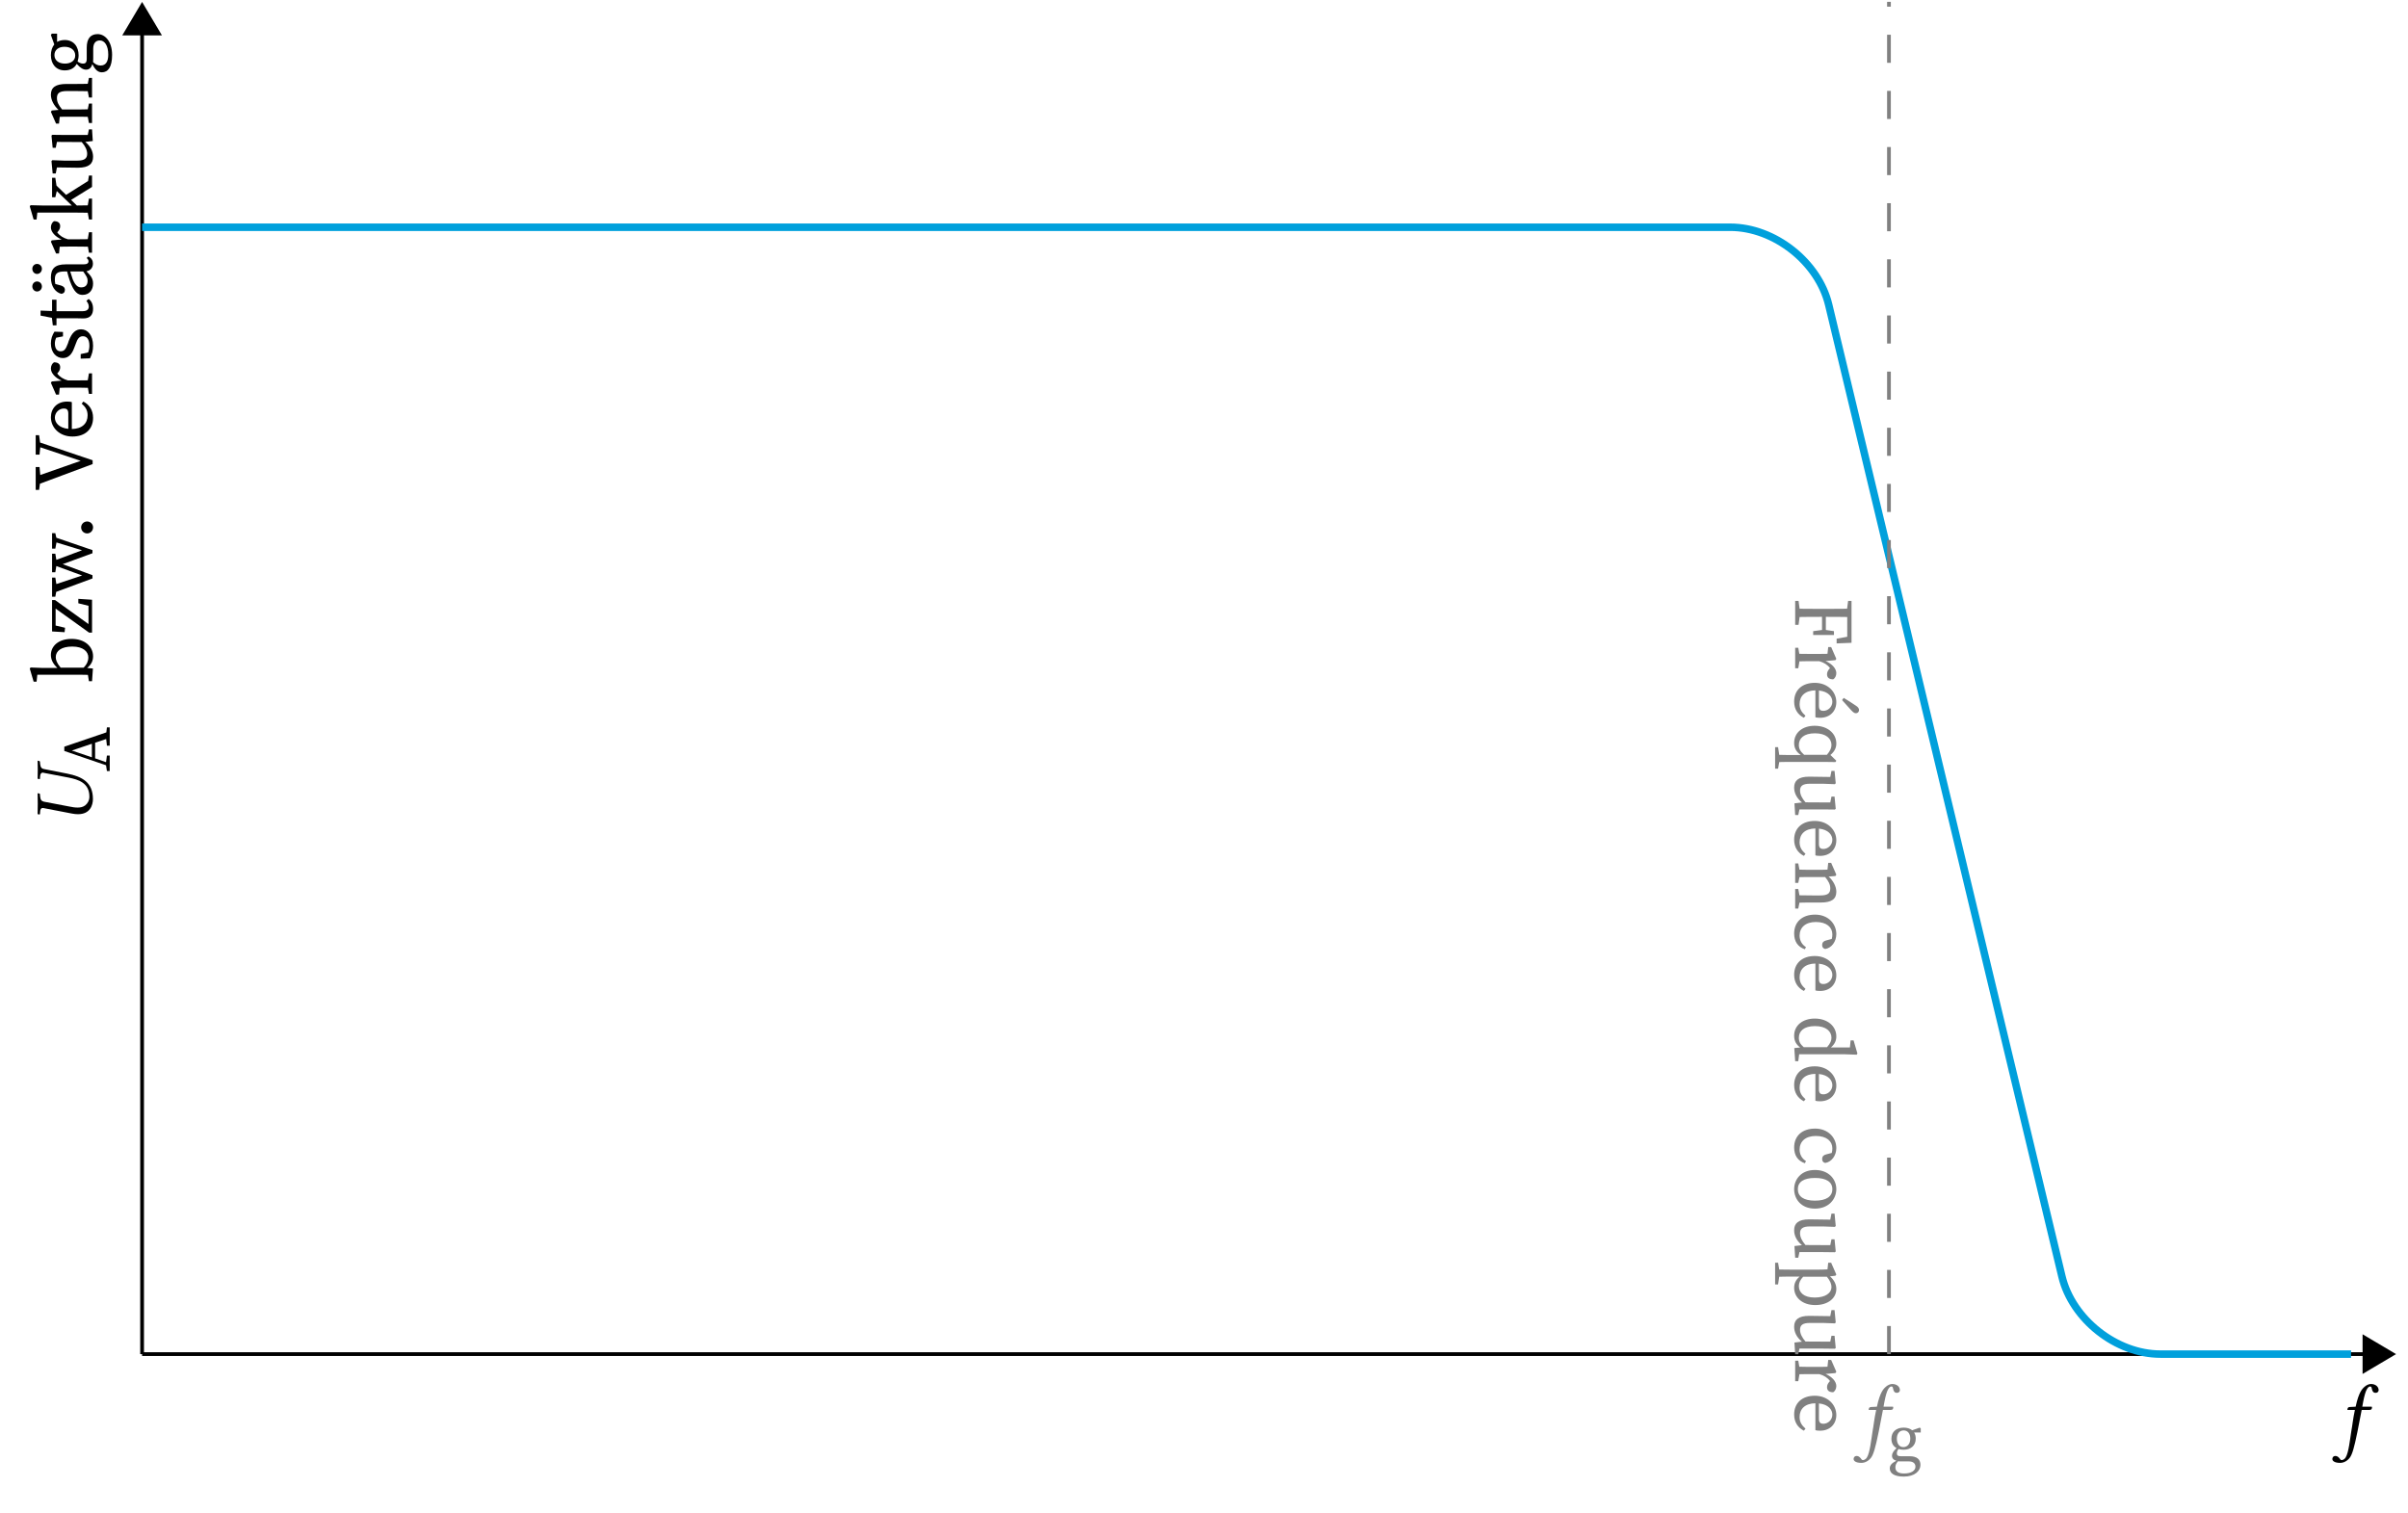
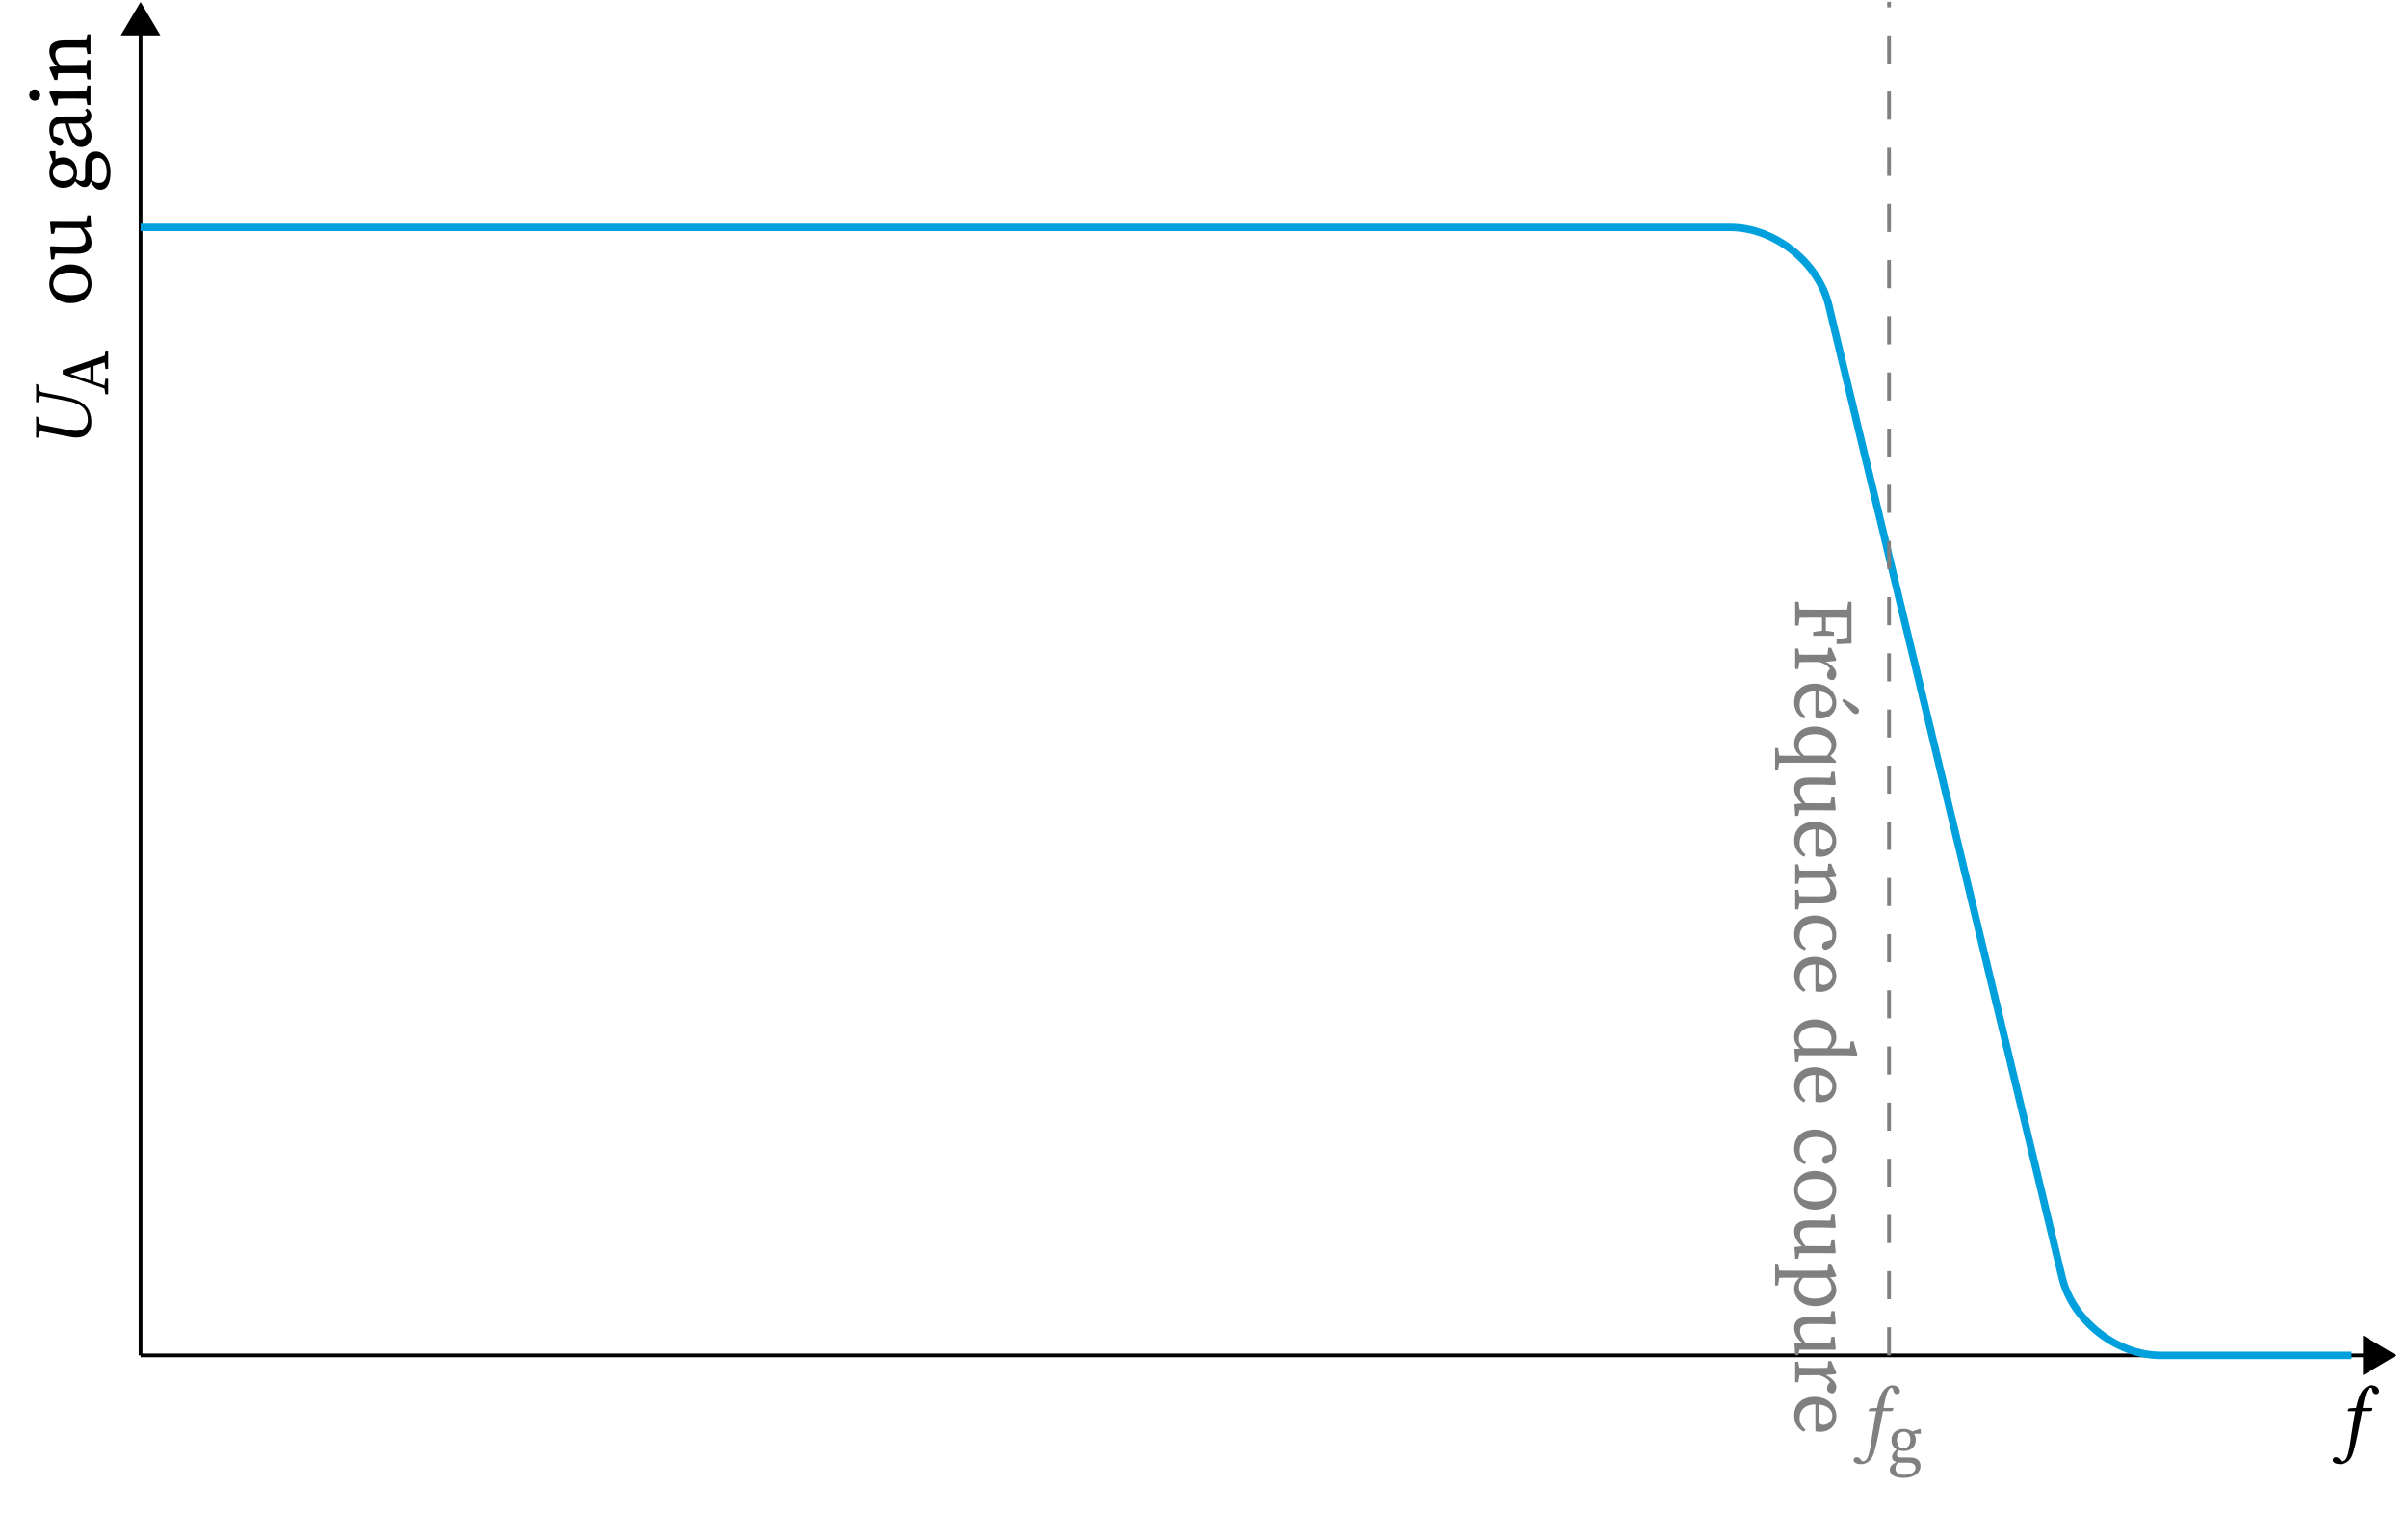
- <svg xmlns="http://www.w3.org/2000/svg" xmlns:xlink="http://www.w3.org/1999/xlink" width="255.118" height="160.215" viewBox="0 0 255.118 160.215">
+ <svg xmlns="http://www.w3.org/2000/svg" xmlns:xlink="http://www.w3.org/1999/xlink" width="255.118" height="160.285" viewBox="0 0 255.118 160.285">
  <defs>
    <g>
      <g id="glyph-0-0">
        <path d="M 1.578 1.562 C 1.484 1.719 1.297 1.828 1.172 1.828 C 1.047 1.828 1.016 1.766 0.953 1.672 C 0.875 1.562 0.703 1.391 0.516 1.391 C 0.266 1.391 0.172 1.562 0.172 1.719 C 0.172 1.906 0.391 2.125 1 2.125 C 1.359 2.125 1.75 1.938 2.031 1.562 C 2.281 1.219 2.484 0.531 2.828 -1.156 C 2.969 -1.859 3.109 -2.578 3.25 -3.328 L 3.281 -3.484 L 4.109 -3.484 C 4.188 -3.484 4.312 -3.516 4.344 -3.594 C 4.344 -3.594 4.375 -3.781 4.375 -3.781 C 4.375 -3.812 4.359 -3.828 4.312 -3.828 L 3.344 -3.828 L 3.438 -4.344 C 3.562 -5 3.688 -5.406 3.812 -5.641 C 3.953 -5.891 4.062 -5.969 4.172 -5.969 C 4.312 -5.969 4.328 -5.891 4.359 -5.719 C 4.406 -5.531 4.469 -5.297 4.75 -5.297 C 5.016 -5.297 5.078 -5.5 5.078 -5.578 C 5.078 -5.922 4.781 -6.234 4.25 -6.234 C 4.062 -6.234 3.812 -6.125 3.641 -5.984 C 3.359 -5.75 2.984 -5.422 2.641 -3.828 L 2.047 -3.797 C 1.891 -3.797 1.812 -3.719 1.797 -3.656 C 1.797 -3.625 1.766 -3.516 1.766 -3.5 C 1.766 -3.484 1.781 -3.484 1.812 -3.484 L 2.562 -3.484 C 2.344 -2.469 2.312 -1.922 2.188 -1.266 C 2.047 -0.406 1.906 1.047 1.578 1.562 Z M 1.578 1.562 " />
      </g>
      <g id="glyph-1-0">
        <path d="M 0.094 -1.812 C 0.094 -3.578 -1.047 -4.188 -2.625 -4.5 L -5.078 -4.984 C -5.328 -5.016 -5.469 -5.172 -5.5 -5.531 L -5.516 -5.75 C -5.516 -5.797 -5.547 -5.828 -5.578 -5.828 L -5.75 -5.875 L -5.766 -5.859 C -5.766 -5.453 -5.75 -5.109 -5.75 -4.906 C -5.75 -4.703 -5.766 -4.375 -5.766 -3.969 L -5.75 -3.953 L -5.578 -3.922 C -5.547 -3.906 -5.516 -3.938 -5.516 -3.969 L -5.5 -4.203 C -5.484 -4.484 -5.391 -4.609 -5.203 -4.609 C -5.172 -4.609 -5.125 -4.594 -5.078 -4.578 L -2.469 -4.078 C -1.469 -3.875 -0.281 -3.531 -0.281 -2.062 C -0.281 -1.656 -0.469 -1.344 -0.719 -1.141 C -0.969 -0.953 -1.234 -0.906 -1.531 -0.906 C -1.812 -0.906 -2.109 -0.953 -2.406 -1.016 L -5.109 -1.531 C -5.359 -1.594 -5.469 -1.734 -5.5 -2.094 L -5.516 -2.312 C -5.516 -2.359 -5.547 -2.375 -5.578 -2.391 L -5.75 -2.422 L -5.766 -2.406 C -5.766 -2 -5.75 -1.656 -5.75 -1.312 C -5.75 -0.969 -5.766 -0.641 -5.766 -0.234 L -5.75 -0.203 L -5.578 -0.172 C -5.547 -0.172 -5.516 -0.203 -5.516 -0.234 L -5.5 -0.453 C -5.484 -0.734 -5.406 -0.859 -5.219 -0.859 C -5.188 -0.859 -5.141 -0.859 -5.109 -0.844 L -2.109 -0.266 C -1.875 -0.219 -1.672 -0.203 -1.484 -0.203 C -0.203 -0.203 0.094 -1.156 0.094 -1.812 Z M 0.094 -1.812 " />
      </g>
      <g id="glyph-2-0">
        <path d="M -4.016 -2.203 L -1.891 -2.922 L -1.891 -1.484 Z M 0 -0.031 L 0 -1.672 L -0.297 -1.672 L -0.391 -0.969 L -1.547 -1.375 L -1.547 -3.031 L -0.375 -3.422 L -0.297 -2.719 L 0 -2.719 L 0 -4.656 L -0.297 -4.656 L -0.359 -4.125 L -4.812 -2.609 L -4.812 -2.156 L -0.391 -0.641 L -0.297 -0.031 Z M 0 -0.031 " />
      </g>
      <g id="glyph-3-0">
-         <path d="M -0.391 -2.766 C -0.391 -2.438 -0.531 -2.062 -0.891 -1.703 L -3.328 -1.703 C -3.734 -2.188 -3.844 -2.531 -3.844 -2.812 C -3.844 -3.484 -3.234 -3.938 -2.094 -3.938 C -0.938 -3.938 -0.391 -3.406 -0.391 -2.766 Z M 0 -0.266 L 0.094 -1.609 L -0.516 -1.672 C -0.031 -2.062 0.109 -2.484 0.109 -2.906 C 0.109 -3.953 -0.781 -4.75 -2.156 -4.75 C -3.547 -4.75 -4.359 -4 -4.359 -3.047 C -4.359 -2.562 -4.141 -2.109 -3.672 -1.672 L -5.25 -1.672 L -6.516 -1.719 L -6.594 -1.594 L -6.188 -0.219 L -5.875 -0.219 L -5.797 -0.953 L -1.875 -0.953 C -1.469 -0.953 -0.891 -0.953 -0.438 -0.938 L -0.328 -0.266 Z M 0 -0.266 " />
+         <path d="M 0.109 -2.438 C 0.109 -3.484 -0.625 -4.5 -2.094 -4.5 C -3.578 -4.5 -4.359 -3.469 -4.359 -2.438 C -4.359 -1.406 -3.578 -0.406 -2.094 -0.406 C -0.625 -0.406 0.109 -1.406 0.109 -2.438 Z M -0.281 -2.438 C -0.281 -1.672 -0.906 -1.25 -2.094 -1.25 C -3.297 -1.25 -3.938 -1.672 -3.938 -2.438 C -3.938 -3.219 -3.297 -3.656 -2.094 -3.656 C -0.906 -3.656 -0.281 -3.219 -0.281 -2.438 Z M -0.281 -2.438 " />
      </g>
      <g id="glyph-3-1">
-         <path d="M -4.234 -0.391 L -2.906 -0.312 L -2.859 -0.781 L -3.859 -1.016 L -3.859 -2.812 L -0.312 -0.266 L 0 -0.266 L 0 -3.75 L -1.453 -3.844 L -1.453 -3.375 L -0.375 -3.109 L -0.375 -1.172 L -3.922 -3.719 L -4.234 -3.719 Z M -4.234 -0.391 " />
+         <path d="M 0 -4.891 L -0.328 -4.891 L -0.453 -4.297 L -2.953 -4.297 L -4.203 -4.312 L -4.297 -4.234 L -4.172 -2.938 L -3.844 -2.938 L -3.719 -3.562 L -1.094 -3.547 C -0.719 -3.125 -0.516 -2.703 -0.516 -2.297 C -0.516 -1.812 -0.797 -1.578 -1.562 -1.578 L -2.953 -1.578 L -4.203 -1.625 L -4.297 -1.531 L -4.172 -0.219 L -3.844 -0.219 L -3.719 -0.859 L -1.484 -0.828 C -0.312 -0.828 0.109 -1.266 0.109 -1.984 C 0.109 -2.531 -0.141 -3.094 -0.719 -3.562 L 0.078 -3.656 Z M 0 -4.891 " />
      </g>
      <g id="glyph-3-2">
-         <path d="M -3.891 -5.094 L -3.766 -5.75 L -1.062 -4.922 L -3.781 -3.906 L -3.891 -4.562 L -4.234 -4.562 L -4.234 -2.594 L -3.891 -2.594 L -3.781 -3.25 L -1.047 -2.25 L -3.781 -1.344 L -3.891 -2.031 L -4.234 -2.031 L -4.234 0 L -3.891 0 L -3.797 -0.516 L 0.047 -1.938 L 0.047 -2.281 L -3.109 -3.453 L 0.047 -4.609 L 0.047 -4.938 L -3.781 -6.25 L -3.891 -6.734 L -4.234 -6.734 L -4.234 -5.094 Z M -3.891 -5.094 " />
+         <path d="M -3.984 -2.156 C -3.984 -2.703 -3.547 -3.031 -2.922 -3.031 C -2.25 -3.031 -1.781 -2.688 -1.781 -2.109 C -1.781 -1.562 -2.234 -1.25 -2.875 -1.25 C -3.531 -1.25 -3.984 -1.594 -3.984 -2.156 Z M -2.891 -0.531 C -2.281 -0.531 -1.859 -0.781 -1.625 -1.219 C -1.219 -0.766 -0.922 -0.609 -0.641 -0.609 C -0.297 -0.609 -0.078 -0.797 0.031 -1.203 C 0.359 -0.531 0.672 -0.328 1.047 -0.328 C 1.688 -0.328 2.125 -0.875 2.125 -2.172 C 2.125 -3.625 1.359 -4.375 0.594 -4.375 C -0.141 -4.375 -0.562 -3.922 -0.562 -2.938 L -0.562 -1.766 C -0.562 -1.344 -0.719 -1.25 -0.953 -1.25 C -1.156 -1.25 -1.328 -1.328 -1.531 -1.469 C -1.469 -1.672 -1.422 -1.891 -1.422 -2.125 C -1.422 -3.062 -1.953 -3.75 -2.891 -3.75 C -3.219 -3.75 -3.484 -3.672 -3.703 -3.547 L -3.703 -4.422 L -4.266 -4.422 L -4.359 -4.281 L -4 -3.281 C -4.234 -2.984 -4.359 -2.594 -4.359 -2.141 C -4.359 -1.219 -3.828 -0.531 -2.891 -0.531 Z M 1.719 -2.203 C 1.719 -1.5 1.484 -1.047 0.906 -1.047 C 0.609 -1.047 0.375 -1.156 0.109 -1.406 C 0.109 -1.516 0.125 -1.641 0.125 -1.766 L 0.125 -2.812 C 0.125 -3.453 0.422 -3.703 0.828 -3.703 C 1.328 -3.703 1.719 -3.172 1.719 -2.203 Z M 1.719 -2.203 " />
      </g>
      <g id="glyph-3-3">
-         <path d="M 0.109 -1.344 C 0.109 -1.688 -0.172 -1.969 -0.516 -1.969 C -0.875 -1.969 -1.156 -1.688 -1.156 -1.344 C -1.156 -0.984 -0.875 -0.703 -0.516 -0.703 C -0.172 -0.703 0.109 -0.984 0.109 -1.344 Z M 0.109 -1.344 " />
+         <path d="M 0.094 -3.719 C 0.094 -4.031 -0.031 -4.281 -0.375 -4.484 L -0.578 -4.312 C -0.453 -4.219 -0.375 -4.109 -0.375 -3.969 C -0.375 -3.766 -0.516 -3.641 -0.906 -3.641 L -2.797 -3.641 C -3.922 -3.641 -4.359 -3.188 -4.359 -2.25 C -4.359 -1.344 -3.922 -0.688 -3.25 -0.516 C -3.016 -0.547 -2.875 -0.688 -2.875 -0.938 C -2.875 -1.172 -3.031 -1.328 -3.312 -1.406 L -3.891 -1.562 C -3.938 -1.75 -3.938 -1.922 -3.938 -2.047 C -3.938 -2.641 -3.734 -2.891 -2.859 -2.891 L -2.641 -2.891 C -2.562 -2.531 -2.438 -2.156 -2.344 -1.875 C -1.906 -0.672 -1.5 -0.406 -1 -0.406 C -0.266 -0.406 0.109 -0.953 0.109 -1.594 C 0.109 -2.125 -0.109 -2.422 -0.594 -2.906 C -0.172 -2.984 0.094 -3.281 0.094 -3.719 Z M -1.141 -1.203 C -1.406 -1.203 -1.734 -1.297 -2.047 -2.062 C -2.109 -2.25 -2.219 -2.578 -2.312 -2.891 L -0.938 -2.891 C -0.578 -2.375 -0.469 -2.219 -0.469 -1.906 C -0.469 -1.5 -0.656 -1.203 -1.141 -1.203 Z M -1.141 -1.203 " />
      </g>
      <g id="glyph-3-4">
-         <path d="M 0.062 -2.875 L 0.062 -3.281 L -5.5 -5.156 L -5.609 -5.938 L -5.969 -5.938 L -5.969 -3.875 L -5.562 -3.875 L -5.484 -4.656 L -1.203 -3.219 L -5.484 -1.719 L -5.562 -2.562 L -5.969 -2.562 L -5.969 -0.141 L -5.609 -0.141 L -5.516 -0.797 Z M 0.062 -2.875 " />
+         <path d="M -5.328 -1.359 C -5.328 -1.688 -5.578 -1.969 -5.906 -1.969 C -6.25 -1.969 -6.484 -1.688 -6.484 -1.359 C -6.484 -1.031 -6.25 -0.766 -5.906 -0.766 C -5.578 -0.766 -5.328 -1.031 -5.328 -1.359 Z M -0.328 -2.375 L -0.453 -1.75 C -0.891 -1.75 -1.484 -1.734 -1.875 -1.734 L -3.047 -1.734 L -4.266 -1.766 L -4.359 -1.625 L -3.812 -0.266 L -3.5 -0.266 L -3.422 -0.969 C -3.062 -0.984 -2.781 -1 -2.297 -1 L -1.875 -1 C -1.484 -1 -0.891 -0.984 -0.453 -0.984 L -0.328 -0.312 L 0 -0.312 L 0 -2.375 Z M -0.328 -2.375 " />
      </g>
      <g id="glyph-3-5">
-         <path d="M -3.938 -2.406 C -3.938 -2.953 -3.484 -3.375 -2.984 -3.375 C -2.719 -3.375 -2.516 -3.281 -2.516 -2.844 L -2.516 -1.219 C -3.547 -1.328 -3.938 -1.906 -3.938 -2.406 Z M -4.359 -2.453 C -4.359 -1.344 -3.438 -0.406 -2.078 -0.406 C -0.719 -0.406 0.109 -1.188 0.109 -2.391 C 0.109 -3.203 -0.281 -3.781 -0.922 -4.109 L -1.094 -3.891 C -0.719 -3.562 -0.469 -3.219 -0.469 -2.656 C -0.469 -1.797 -1.047 -1.219 -2.141 -1.203 L -2.141 -4.047 C -2.25 -4.094 -2.438 -4.109 -2.641 -4.109 C -3.719 -4.109 -4.359 -3.375 -4.359 -2.453 Z M -4.359 -2.453 " />
-       </g>
-       <g id="glyph-3-6">
-         <path d="M 0 -0.375 L 0 -2.547 L -0.328 -2.547 L -0.453 -1.812 C -0.906 -1.797 -1.484 -1.797 -1.875 -1.797 L -2.547 -1.797 C -3.047 -1.938 -3.422 -2.172 -3.688 -2.531 L -3.594 -2.641 C -3.453 -2.812 -3.375 -2.984 -3.375 -3.188 C -3.375 -3.547 -3.609 -3.719 -4.031 -3.719 C -4.219 -3.609 -4.359 -3.344 -4.359 -3.062 C -4.359 -2.594 -3.922 -2.078 -3.219 -1.781 L -4.266 -1.688 L -4.359 -1.547 L -3.812 -0.297 L -3.5 -0.297 L -3.422 -1.016 C -3.062 -1.031 -2.797 -1.031 -2.297 -1.031 L -1.875 -1.031 C -1.469 -1.031 -0.891 -1.031 -0.438 -1.016 L -0.328 -0.375 Z M 0 -0.375 " />
-       </g>
-       <g id="glyph-3-7">
-         <path d="M 0.109 -1.781 C 0.109 -2.938 -0.484 -3.531 -1.156 -3.531 C -1.719 -3.531 -2.141 -3.188 -2.469 -2.297 L -2.562 -2.016 C -2.797 -1.406 -2.938 -1.203 -3.344 -1.203 C -3.703 -1.203 -3.938 -1.484 -3.938 -2.031 C -3.938 -2.234 -3.891 -2.438 -3.797 -2.641 L -3.078 -2.781 L -3.078 -3.25 L -3.984 -3.281 C -4.219 -2.906 -4.359 -2.516 -4.359 -2.031 C -4.359 -1.031 -3.75 -0.484 -3.094 -0.484 C -2.484 -0.484 -2.125 -0.906 -1.891 -1.562 L -1.734 -1.969 C -1.547 -2.531 -1.344 -2.797 -0.969 -2.797 C -0.562 -2.797 -0.281 -2.484 -0.281 -1.797 C -0.281 -1.531 -0.328 -1.297 -0.422 -1.078 L -1.203 -0.906 L -1.203 -0.422 L -0.219 -0.453 C 0 -0.891 0.109 -1.281 0.109 -1.781 Z M 0.109 -1.781 " />
-       </g>
-       <g id="glyph-3-8">
-         <path d="M -1 -1.578 L -3.766 -1.578 L -3.766 -2.797 L -4.234 -2.797 L -4.234 -1.594 L -5.453 -1.641 L -5.453 -1.109 L -4.25 -0.875 L -4.156 -0.078 L -3.766 -0.078 L -3.766 -0.828 L -1.656 -0.828 C -1.312 -0.828 -1.125 -0.812 -0.906 -0.812 C -0.203 -0.812 0.109 -1.203 0.109 -1.828 C 0.109 -2.281 -0.047 -2.656 -0.359 -2.875 L -0.594 -2.672 C -0.422 -2.438 -0.344 -2.266 -0.344 -2.062 C -0.344 -1.766 -0.547 -1.578 -1 -1.578 Z M -1 -1.578 " />
-       </g>
-       <g id="glyph-3-9">
-         <path d="M 0.094 -3.719 C 0.094 -4.031 -0.031 -4.281 -0.375 -4.484 L -0.578 -4.312 C -0.453 -4.219 -0.375 -4.109 -0.375 -3.969 C -0.375 -3.766 -0.516 -3.641 -0.906 -3.641 L -2.797 -3.641 C -3.922 -3.641 -4.359 -3.188 -4.359 -2.25 C -4.359 -1.344 -3.922 -0.688 -3.25 -0.516 C -3.016 -0.547 -2.875 -0.688 -2.875 -0.938 C -2.875 -1.172 -3.031 -1.328 -3.312 -1.406 L -3.891 -1.562 C -3.938 -1.75 -3.938 -1.922 -3.938 -2.047 C -3.938 -2.641 -3.734 -2.891 -2.859 -2.891 L -2.641 -2.891 C -2.562 -2.531 -2.438 -2.156 -2.344 -1.875 C -1.906 -0.672 -1.5 -0.406 -1 -0.406 C -0.266 -0.406 0.109 -0.953 0.109 -1.594 C 0.109 -2.125 -0.109 -2.422 -0.594 -2.906 C -0.172 -2.984 0.094 -3.281 0.094 -3.719 Z M -5.312 -1.297 C -5.312 -1.594 -5.531 -1.828 -5.828 -1.828 C -6.109 -1.828 -6.328 -1.594 -6.328 -1.297 C -6.328 -1.016 -6.109 -0.766 -5.828 -0.766 C -5.531 -0.766 -5.312 -1.016 -5.312 -1.297 Z M -5.312 -3.172 C -5.312 -3.453 -5.531 -3.688 -5.828 -3.688 C -6.109 -3.688 -6.328 -3.453 -6.328 -3.172 C -6.328 -2.875 -6.109 -2.625 -5.828 -2.625 C -5.531 -2.625 -5.312 -2.875 -5.312 -3.172 Z M -1.141 -1.203 C -1.406 -1.203 -1.734 -1.297 -2.047 -2.062 C -2.109 -2.25 -2.219 -2.578 -2.312 -2.891 L -0.938 -2.891 C -0.578 -2.375 -0.469 -2.219 -0.469 -1.906 C -0.469 -1.5 -0.656 -1.203 -1.141 -1.203 Z M -1.141 -1.203 " />
-       </g>
-       <g id="glyph-3-10">
-         <path d="M -6.188 -0.219 L -5.875 -0.219 L -5.797 -0.953 L -1.875 -0.953 C -1.406 -0.953 -0.922 -0.953 -0.453 -0.938 L -0.328 -0.219 L 0 -0.219 L 0 -2.438 L -0.328 -2.438 L -0.453 -1.719 C -0.828 -1.719 -1.219 -1.703 -1.609 -1.703 L -2.219 -2.297 L 0 -3.672 L 0 -4.875 L -0.328 -4.875 L -0.422 -4.297 L -2.75 -2.828 L -3.766 -3.812 L -3.891 -4.641 L -4.234 -4.641 L -4.234 -2.578 L -3.891 -2.578 L -3.734 -3.234 L -2.141 -1.703 L -5.25 -1.703 L -6.516 -1.734 L -6.594 -1.609 Z M -6.188 -0.219 " />
-       </g>
-       <g id="glyph-3-11">
-         <path d="M 0 -4.891 L -0.328 -4.891 L -0.453 -4.297 L -2.953 -4.297 L -4.203 -4.312 L -4.297 -4.234 L -4.172 -2.938 L -3.844 -2.938 L -3.719 -3.562 L -1.094 -3.547 C -0.719 -3.125 -0.516 -2.703 -0.516 -2.297 C -0.516 -1.812 -0.797 -1.578 -1.562 -1.578 L -2.953 -1.578 L -4.203 -1.625 L -4.297 -1.531 L -4.172 -0.219 L -3.844 -0.219 L -3.719 -0.859 L -1.484 -0.828 C -0.312 -0.828 0.109 -1.266 0.109 -1.984 C 0.109 -2.531 -0.141 -3.094 -0.719 -3.562 L 0.078 -3.656 Z M 0 -4.891 " />
-       </g>
-       <g id="glyph-3-12">
        <path d="M -4.359 -3.359 C -4.359 -2.797 -4.031 -2.188 -3.547 -1.75 L -4.266 -1.688 L -4.359 -1.547 L -3.812 -0.297 L -3.5 -0.297 L -3.422 -1.016 C -3.062 -1.031 -2.797 -1.031 -2.297 -1.031 L -1.875 -1.031 C -1.469 -1.031 -0.891 -1.031 -0.453 -1.016 L -0.328 -0.359 L 0 -0.359 L 0 -2.422 L -0.328 -2.422 L -0.453 -1.812 C -0.891 -1.797 -1.484 -1.797 -1.875 -1.797 L -3.172 -1.797 C -3.547 -2.25 -3.719 -2.594 -3.719 -3 C -3.719 -3.531 -3.453 -3.75 -2.625 -3.75 L -1.875 -3.75 C -1.469 -3.75 -0.891 -3.734 -0.453 -3.734 L -0.328 -3.062 L 0 -3.062 L 0 -5.141 L -0.328 -5.141 L -0.453 -4.516 C -0.891 -4.5 -1.469 -4.5 -1.875 -4.5 L -2.703 -4.5 C -3.875 -4.5 -4.359 -4.125 -4.359 -3.359 Z M -4.359 -3.359 " />
-       </g>
-       <g id="glyph-3-13">
-         <path d="M -3.984 -2.156 C -3.984 -2.703 -3.547 -3.031 -2.922 -3.031 C -2.25 -3.031 -1.781 -2.688 -1.781 -2.109 C -1.781 -1.562 -2.234 -1.25 -2.875 -1.25 C -3.531 -1.25 -3.984 -1.594 -3.984 -2.156 Z M -2.891 -0.531 C -2.281 -0.531 -1.859 -0.781 -1.625 -1.219 C -1.219 -0.766 -0.922 -0.609 -0.641 -0.609 C -0.297 -0.609 -0.078 -0.797 0.031 -1.203 C 0.359 -0.531 0.672 -0.328 1.047 -0.328 C 1.688 -0.328 2.125 -0.875 2.125 -2.172 C 2.125 -3.625 1.359 -4.375 0.594 -4.375 C -0.141 -4.375 -0.562 -3.922 -0.562 -2.938 L -0.562 -1.766 C -0.562 -1.344 -0.719 -1.25 -0.953 -1.25 C -1.156 -1.25 -1.328 -1.328 -1.531 -1.469 C -1.469 -1.672 -1.422 -1.891 -1.422 -2.125 C -1.422 -3.062 -1.953 -3.75 -2.891 -3.75 C -3.219 -3.75 -3.484 -3.672 -3.703 -3.547 L -3.703 -4.422 L -4.266 -4.422 L -4.359 -4.281 L -4 -3.281 C -4.234 -2.984 -4.359 -2.594 -4.359 -2.141 C -4.359 -1.219 -3.828 -0.531 -2.891 -0.531 Z M 1.719 -2.203 C 1.719 -1.5 1.484 -1.047 0.906 -1.047 C 0.609 -1.047 0.375 -1.156 0.109 -1.406 C 0.109 -1.516 0.125 -1.641 0.125 -1.766 L 0.125 -2.812 C 0.125 -3.453 0.422 -3.703 0.828 -3.703 C 1.328 -3.703 1.719 -3.172 1.719 -2.203 Z M 1.719 -2.203 " />
      </g>
      <g id="glyph-4-0">
        <path d="M 1.719 -3.188 C 2.156 -3.188 2.422 -2.844 2.422 -2.328 C 2.422 -1.812 2.156 -1.422 1.688 -1.422 C 1.25 -1.422 1 -1.781 1 -2.312 C 1 -2.828 1.266 -3.188 1.719 -3.188 Z M 0.422 -2.312 C 0.422 -1.828 0.625 -1.5 0.969 -1.312 C 0.609 -0.984 0.484 -0.734 0.484 -0.516 C 0.484 -0.234 0.641 -0.062 0.953 0.031 C 0.422 0.281 0.25 0.531 0.25 0.844 C 0.25 1.344 0.703 1.703 1.734 1.703 C 2.906 1.703 3.5 1.094 3.5 0.469 C 3.5 -0.109 3.141 -0.453 2.344 -0.453 L 1.406 -0.453 C 1.078 -0.453 1 -0.578 1 -0.766 C 1 -0.922 1.062 -1.062 1.172 -1.219 C 1.328 -1.172 1.516 -1.141 1.703 -1.141 C 2.453 -1.141 3 -1.562 3 -2.312 C 3 -2.578 2.938 -2.797 2.828 -2.969 L 3.531 -2.969 L 3.531 -3.406 L 3.422 -3.484 L 2.625 -3.203 C 2.391 -3.391 2.078 -3.484 1.719 -3.484 C 0.969 -3.484 0.422 -3.062 0.422 -2.312 Z M 1.766 1.375 C 1.203 1.375 0.844 1.188 0.844 0.734 C 0.844 0.5 0.922 0.297 1.125 0.078 C 1.219 0.094 1.312 0.094 1.406 0.094 L 2.25 0.094 C 2.766 0.094 2.969 0.344 2.969 0.656 C 2.969 1.062 2.547 1.375 1.766 1.375 Z M 1.766 1.375 " />
      </g>
      <g id="glyph-5-0">
        <path d="M 2.766 1.234 C 1.984 1.234 1.219 1.234 0.469 1.219 L 0.359 0.391 L 0 0.391 L 0 2.922 L 0.359 2.922 L 0.469 2.094 C 1.203 2.078 1.953 2.078 2.844 2.078 L 2.844 3.469 L 1.906 3.594 L 1.906 4 L 4.109 4 L 4.109 3.594 L 3.25 3.469 L 3.25 2.078 C 3.984 2.078 4.766 2.078 5.516 2.094 L 5.516 4.188 L 4.391 4.391 L 4.391 4.891 L 5.969 4.828 L 5.969 0.391 L 5.609 0.391 L 5.5 1.219 C 4.734 1.234 3.969 1.234 3.203 1.234 Z M 2.766 1.234 " />
      </g>
      <g id="glyph-5-1">
        <path d="M 0 0.375 L 0 2.547 L 0.328 2.547 L 0.453 1.812 C 0.906 1.797 1.484 1.797 1.875 1.797 L 2.547 1.797 C 3.047 1.938 3.422 2.172 3.688 2.531 L 3.594 2.641 C 3.453 2.812 3.375 2.984 3.375 3.188 C 3.375 3.547 3.609 3.719 4.031 3.719 C 4.219 3.609 4.359 3.344 4.359 3.062 C 4.359 2.594 3.922 2.078 3.219 1.781 L 4.266 1.688 L 4.359 1.547 L 3.812 0.297 L 3.5 0.297 L 3.422 1.016 C 3.062 1.031 2.797 1.031 2.297 1.031 L 1.875 1.031 C 1.469 1.031 0.891 1.031 0.438 1.016 L 0.328 0.375 Z M 0 0.375 " />
      </g>
      <g id="glyph-5-2">
        <path d="M 3.938 2.406 C 3.938 2.953 3.484 3.375 2.984 3.375 C 2.719 3.375 2.516 3.281 2.516 2.844 L 2.516 1.219 C 3.547 1.328 3.938 1.906 3.938 2.406 Z M 4.359 2.453 C 4.359 1.344 3.438 0.406 2.078 0.406 C 0.719 0.406 -0.109 1.188 -0.109 2.391 C -0.109 3.203 0.281 3.781 0.922 4.109 L 1.094 3.891 C 0.719 3.562 0.469 3.219 0.469 2.656 C 0.469 1.797 1.047 1.219 2.141 1.203 L 2.141 4.047 C 2.25 4.094 2.438 4.109 2.641 4.109 C 3.719 4.109 4.359 3.375 4.359 2.453 Z M 5.141 2 L 4.969 2.234 C 5.297 2.609 5.609 2.953 5.938 3.312 C 6.172 3.562 6.297 3.625 6.422 3.625 C 6.656 3.625 6.766 3.453 6.766 3.281 C 6.766 3.125 6.672 2.969 6.391 2.797 C 5.969 2.516 5.562 2.25 5.141 2 Z M 5.141 2 " />
      </g>
      <g id="glyph-5-3">
        <path d="M 2.094 1.203 C 3.297 1.203 3.844 1.781 3.844 2.438 C 3.844 2.734 3.734 3.047 3.359 3.484 L 0.953 3.484 C 0.547 3.125 0.391 2.844 0.391 2.438 C 0.391 1.734 0.922 1.203 2.094 1.203 Z M -0.234 4.234 L 3.062 4.234 L 4.266 4.25 L 4.359 4.109 L 3.734 3.5 C 4.203 3.109 4.359 2.703 4.359 2.281 C 4.359 1.219 3.438 0.406 2.062 0.406 C 0.766 0.406 -0.109 1.141 -0.109 2.219 C -0.109 2.75 0.094 3.156 0.594 3.5 L -0.234 3.5 C -0.719 3.5 -1.203 3.5 -1.688 3.484 L -1.812 2.672 L -2.125 2.672 L -2.125 4.953 L -1.812 4.953 L -1.688 4.25 C -1.203 4.234 -0.719 4.234 -0.234 4.234 Z M -0.234 4.234 " />
      </g>
      <g id="glyph-5-4">
        <path d="M 0 4.891 L 0.328 4.891 L 0.453 4.297 L 2.953 4.297 L 4.203 4.312 L 4.297 4.234 L 4.172 2.938 L 3.844 2.938 L 3.719 3.562 L 1.094 3.547 C 0.719 3.125 0.516 2.703 0.516 2.297 C 0.516 1.812 0.797 1.578 1.562 1.578 L 2.953 1.578 L 4.203 1.625 L 4.297 1.531 L 4.172 0.219 L 3.844 0.219 L 3.719 0.859 L 1.484 0.828 C 0.312 0.828 -0.109 1.266 -0.109 1.984 C -0.109 2.531 0.141 3.094 0.719 3.562 L -0.078 3.656 Z M 0 4.891 " />
      </g>
      <g id="glyph-5-5">
        <path d="M 3.938 2.406 C 3.938 2.953 3.484 3.375 2.984 3.375 C 2.719 3.375 2.516 3.281 2.516 2.844 L 2.516 1.219 C 3.547 1.328 3.938 1.906 3.938 2.406 Z M 4.359 2.453 C 4.359 1.344 3.438 0.406 2.078 0.406 C 0.719 0.406 -0.109 1.188 -0.109 2.391 C -0.109 3.203 0.281 3.781 0.922 4.109 L 1.094 3.891 C 0.719 3.562 0.469 3.219 0.469 2.656 C 0.469 1.797 1.047 1.219 2.141 1.203 L 2.141 4.047 C 2.25 4.094 2.438 4.109 2.641 4.109 C 3.719 4.109 4.359 3.375 4.359 2.453 Z M 4.359 2.453 " />
      </g>
      <g id="glyph-5-6">
        <path d="M 4.359 3.359 C 4.359 2.797 4.031 2.188 3.547 1.75 L 4.266 1.688 L 4.359 1.547 L 3.812 0.297 L 3.5 0.297 L 3.422 1.016 C 3.062 1.031 2.797 1.031 2.297 1.031 L 1.875 1.031 C 1.469 1.031 0.891 1.031 0.453 1.016 L 0.328 0.359 L 0 0.359 L 0 2.422 L 0.328 2.422 L 0.453 1.812 C 0.891 1.797 1.484 1.797 1.875 1.797 L 3.172 1.797 C 3.547 2.25 3.719 2.594 3.719 3 C 3.719 3.531 3.453 3.75 2.625 3.75 L 1.875 3.75 C 1.469 3.75 0.891 3.734 0.453 3.734 L 0.328 3.062 L 0 3.062 L 0 5.141 L 0.328 5.141 L 0.453 4.516 C 0.891 4.5 1.469 4.5 1.875 4.5 L 2.703 4.5 C 3.875 4.5 4.359 4.125 4.359 3.359 Z M 4.359 3.359 " />
      </g>
      <g id="glyph-5-7">
        <path d="M 3.938 2.469 C 3.938 2.625 3.922 2.781 3.875 2.953 L 3.281 3.109 C 3.031 3.172 2.859 3.297 2.859 3.609 C 2.859 3.828 2.969 3.969 3.188 4.016 C 3.859 3.906 4.359 3.234 4.359 2.438 C 4.359 1.359 3.516 0.375 2.109 0.375 C 0.734 0.375 -0.109 1.156 -0.109 2.375 C -0.109 3.219 0.281 3.797 1.031 4.047 L 1.141 3.812 C 0.703 3.547 0.469 3.094 0.469 2.594 C 0.469 1.75 1.078 1.156 2.188 1.156 C 3.344 1.156 3.938 1.719 3.938 2.469 Z M 3.938 2.469 " />
      </g>
      <g id="glyph-5-8">
        <path d="M 2.094 1.203 C 3.312 1.203 3.844 1.781 3.844 2.438 C 3.844 2.734 3.734 3.031 3.375 3.438 L 0.906 3.438 C 0.531 3.109 0.391 2.844 0.391 2.438 C 0.391 1.734 0.922 1.203 2.094 1.203 Z M 0 4.922 L 0.328 4.922 L 0.422 4.188 L 5.25 4.188 L 6.516 4.234 L 6.594 4.109 L 6.188 2.719 L 5.875 2.719 L 5.797 3.469 L 3.781 3.469 C 4.203 3.109 4.359 2.734 4.359 2.297 C 4.359 1.219 3.438 0.406 2.078 0.406 C 0.781 0.406 -0.109 1.141 -0.109 2.219 C -0.109 2.781 0.109 3.156 0.531 3.469 L -0.094 3.531 Z M 0 4.922 " />
      </g>
      <g id="glyph-5-9">
        <path d="M -0.109 2.438 C -0.109 3.484 0.625 4.5 2.094 4.5 C 3.578 4.5 4.359 3.469 4.359 2.438 C 4.359 1.406 3.578 0.406 2.094 0.406 C 0.625 0.406 -0.109 1.406 -0.109 2.438 Z M 0.281 2.438 C 0.281 1.672 0.906 1.25 2.094 1.25 C 3.297 1.25 3.938 1.672 3.938 2.438 C 3.938 3.219 3.297 3.656 2.094 3.656 C 0.906 3.656 0.281 3.219 0.281 2.438 Z M 0.281 2.438 " />
      </g>
      <g id="glyph-5-10">
        <path d="M 2.062 4 C 0.906 4 0.391 3.453 0.391 2.781 C 0.391 2.453 0.531 2.125 0.844 1.797 L 3.359 1.797 C 3.734 2.25 3.844 2.609 3.844 2.875 C 3.844 3.531 3.203 4 2.062 4 Z M -0.25 1.047 C -0.734 1.047 -1.203 1.031 -1.688 1.031 L -1.812 0.312 L -2.125 0.312 L -2.125 2.609 L -1.812 2.609 L -1.688 1.797 C -1.203 1.781 -0.719 1.781 -0.234 1.781 L 0.469 1.781 C 0.031 2.156 -0.109 2.547 -0.109 2.969 C -0.109 4 0.766 4.797 2.125 4.797 C 3.516 4.797 4.359 4.047 4.359 3.094 C 4.359 2.625 4.156 2.172 3.688 1.75 L 4.266 1.688 L 4.359 1.562 L 3.812 0.312 L 3.5 0.312 L 3.422 1.016 C 3.062 1.031 2.797 1.047 2.297 1.047 Z M -0.25 1.047 " />
      </g>
    </g>
    <clipPath id="clip-0">
-       <path clip-rule="nonzero" d="M 244 136 L 254.059 136 L 254.059 151 L 244 151 Z M 244 136 " />
+       <path clip-rule="nonzero" d="M 244 136 L 254.113 136 L 254.113 151 L 244 151 Z M 244 136 " />
    </clipPath>
    <clipPath id="clip-1">
-       <path clip-rule="nonzero" d="M 3 12 L 254.059 12 L 254.059 155 L 3 155 Z M 3 12 " />
+       <path clip-rule="nonzero" d="M 3 12 L 254.113 12 L 254.113 155 L 3 155 Z M 3 12 " />
    </clipPath>
  </defs>
-   <path fill="none" stroke-width="0.399" stroke-linecap="butt" stroke-linejoin="miter" stroke="rgb(0%, 0%, 0%)" stroke-opacity="1" stroke-miterlimit="10" d="M -0.001 -0 L 236.504 -0 " transform="matrix(0.995124, 0, 0, -0.995124, 15.05523, 143.48)" />
-   <path fill-rule="nonzero" fill="rgb(0%, 0%, 0%)" fill-opacity="1" d="M 253.465 143.48 L 250.504 141.727 L 250.504 145.234 Z M 253.465 143.48 " />
+   <path fill="none" stroke-width="0.399" stroke-linecap="butt" stroke-linejoin="miter" stroke="rgb(0%, 0%, 0%)" stroke-opacity="1" stroke-miterlimit="10" d="M 0 -0.001 L 236.621 -0.001 " transform="matrix(0.995559, 0, 0, -0.995559, 14.89059, 143.6124)" />
+   <path fill-rule="nonzero" fill="rgb(0%, 0%, 0%)" fill-opacity="1" d="M 253.52 143.613 L 250.559 141.855 L 250.559 145.367 Z M 253.52 143.613 " />
  <g clip-path="url(#clip-0)">
-     <path fill="none" stroke-width="0.399" stroke-linecap="butt" stroke-linejoin="miter" stroke="rgb(0%, 0%, 0%)" stroke-opacity="1" stroke-miterlimit="10" d="M 3.173 -0 L 0.198 1.762 L 0.198 -1.763 Z M 3.173 -0 " transform="matrix(0.995124, 0, 0, -0.995124, 250.307, 143.48)" />
+     <path fill="none" stroke-width="0.399" stroke-linecap="butt" stroke-linejoin="miter" stroke="rgb(0%, 0%, 0%)" stroke-opacity="1" stroke-miterlimit="10" d="M 3.172 -0.001 L 0.198 1.765 L 0.198 -1.763 Z M 3.172 -0.001 " transform="matrix(0.995559, 0, 0, -0.995559, 250.3615, 143.6124)" />
  </g>
  <g fill="rgb(0%, 0%, 0%)" fill-opacity="1">
-     <use xlink:href="#glyph-0-0" x="246.93" y="152.88" />
+     <use xlink:href="#glyph-0-0" x="246.982" y="153.016" />
  </g>
-   <path fill="none" stroke-width="0.399" stroke-linecap="butt" stroke-linejoin="miter" stroke="rgb(0%, 0%, 0%)" stroke-opacity="1" stroke-miterlimit="10" d="M -0.001 -0 L -0.001 140.513 " transform="matrix(0.995124, 0, 0, -0.995124, 15.05523, 143.48)" />
-   <path fill-rule="nonzero" fill="rgb(0%, 0%, 0%)" fill-opacity="1" stroke-width="0.399" stroke-linecap="butt" stroke-linejoin="miter" stroke="rgb(0%, 0%, 0%)" stroke-opacity="1" stroke-miterlimit="10" d="M 3.172 0.001 L 0.201 1.763 L 0.201 -1.762 Z M 3.172 0.001 " transform="matrix(0, -0.995124, -0.995124, 0, 15.05523, 3.750743)" />
+   <path fill="none" stroke-width="0.399" stroke-linecap="butt" stroke-linejoin="miter" stroke="rgb(0%, 0%, 0%)" stroke-opacity="1" stroke-miterlimit="10" d="M 0 -0.001 L 0 140.584 " transform="matrix(0.995559, 0, 0, -0.995559, 14.89059, 143.6124)" />
+   <path fill-rule="nonzero" fill="rgb(0%, 0%, 0%)" fill-opacity="1" stroke-width="0.399" stroke-linecap="butt" stroke-linejoin="miter" stroke="rgb(0%, 0%, 0%)" stroke-opacity="1" stroke-miterlimit="10" d="M 3.173 -0 L 0.198 1.762 L 0.198 -1.762 Z M 3.173 -0 " transform="matrix(0, -0.995559, -0.995559, 0, 14.89059, 3.752282)" />
  <g fill="rgb(0%, 0%, 0%)" fill-opacity="1">
-     <use xlink:href="#glyph-1-0" x="9.751" y="86.474" />
+     <use xlink:href="#glyph-1-0" x="9.583" y="46.56" />
  </g>
  <g fill="rgb(0%, 0%, 0%)" fill-opacity="1">
-     <use xlink:href="#glyph-2-0" x="11.625" y="81.728" />
+     <use xlink:href="#glyph-2-0" x="11.458" y="41.811" />
  </g>
  <g fill="rgb(0%, 0%, 0%)" fill-opacity="1">
-     <use xlink:href="#glyph-3-0" x="9.751" y="72.446" />
-     <use xlink:href="#glyph-3-1" x="9.751" y="67.298" />
-     <use xlink:href="#glyph-3-2" x="9.751" y="63.229" />
+     <use xlink:href="#glyph-3-0" x="9.583" y="32.526" />
  </g>
  <g fill="rgb(0%, 0%, 0%)" fill-opacity="1">
-     <use xlink:href="#glyph-3-3" x="9.751" y="57.224" />
+     <use xlink:href="#glyph-3-1" x="9.583" y="27.714" />
  </g>
  <g fill="rgb(0%, 0%, 0%)" fill-opacity="1">
-     <use xlink:href="#glyph-3-4" x="9.751" y="52.049" />
+     <use xlink:href="#glyph-3-2" x="9.583" y="20.43" />
  </g>
  <g fill="rgb(0%, 0%, 0%)" fill-opacity="1">
-     <use xlink:href="#glyph-3-5" x="9.751" y="46.66" />
-     <use xlink:href="#glyph-3-6" x="9.751" y="42.109" />
-   </g>
-   <g fill="rgb(0%, 0%, 0%)" fill-opacity="1">
-     <use xlink:href="#glyph-3-7" x="9.751" y="38.424" />
-     <use xlink:href="#glyph-3-8" x="9.751" y="34.551" />
-     <use xlink:href="#glyph-3-9" x="9.751" y="31.652" />
-   </g>
-   <g fill="rgb(0%, 0%, 0%)" fill-opacity="1">
-     <use xlink:href="#glyph-3-6" x="9.751" y="27.155" />
-   </g>
-   <g fill="rgb(0%, 0%, 0%)" fill-opacity="1">
-     <use xlink:href="#glyph-3-10" x="9.751" y="23.478" />
-     <use xlink:href="#glyph-3-11" x="9.751" y="18.598" />
-     <use xlink:href="#glyph-3-12" x="9.751" y="13.396" />
-     <use xlink:href="#glyph-3-13" x="9.751" y="7.989" />
+     <use xlink:href="#glyph-3-3" x="9.583" y="15.985" />
+     <use xlink:href="#glyph-3-4" x="9.583" y="11.441" />
+     <use xlink:href="#glyph-3-5" x="9.583" y="8.781" />
  </g>
  <g clip-path="url(#clip-1)">
-     <path fill="none" stroke-width="0.797" stroke-linecap="butt" stroke-linejoin="miter" stroke="rgb(0%, 62.746%, 86.275%)" stroke-opacity="1" stroke-miterlimit="10" d="M -0.001 119.987 L 169.078 119.987 C 173.776 119.987 178.471 116.285 179.566 111.72 L 204.394 8.27 C 205.49 3.701 210.188 -0 214.883 -0 L 235.177 -0 " transform="matrix(0.995124, 0, 0, -0.995124, 15.05523, 143.48)" />
+     <path fill="none" stroke-width="0.797" stroke-linecap="butt" stroke-linejoin="miter" stroke="rgb(0%, 62.746%, 86.275%)" stroke-opacity="1" stroke-miterlimit="10" d="M 0 120.048 L 169.165 120.048 C 173.862 120.048 178.559 116.344 179.653 111.777 L 204.494 8.27 C 205.593 3.703 210.289 -0.001 214.986 -0.001 L 235.291 -0.001 " transform="matrix(0.995559, 0, 0, -0.995559, 14.89059, 143.6124)" />
  </g>
-   <path fill="none" stroke-width="0.399" stroke-linecap="butt" stroke-linejoin="miter" stroke="rgb(50%, 50%, 50%)" stroke-opacity="1" stroke-dasharray="2.989 2.989" stroke-miterlimit="10" d="M 185.98 -0 L 185.98 143.987 " transform="matrix(0.995124, 0, 0, -0.995124, 15.05523, 143.48)" />
+   <path fill="none" stroke-width="0.399" stroke-linecap="butt" stroke-linejoin="miter" stroke="rgb(50%, 50%, 50%)" stroke-opacity="1" stroke-dasharray="2.989 2.989" stroke-miterlimit="10" d="M 186.072 -0.001 L 186.072 144.057 " transform="matrix(0.995559, 0, 0, -0.995559, 14.89059, 143.6124)" />
  <g fill="rgb(50%, 50%, 50%)" fill-opacity="1">
-     <use xlink:href="#glyph-0-0" x="196.21" y="152.88" />
+     <use xlink:href="#glyph-0-0" x="196.214" y="153.016" />
  </g>
  <g fill="rgb(50%, 50%, 50%)" fill-opacity="1">
-     <use xlink:href="#glyph-4-0" x="199.965" y="154.754" />
+     <use xlink:href="#glyph-4-0" x="199.971" y="154.891" />
  </g>
  <g fill="rgb(50%, 50%, 50%)" fill-opacity="1">
-     <use xlink:href="#glyph-5-0" x="190.192" y="63.283" />
+     <use xlink:href="#glyph-5-0" x="190.194" y="63.362" />
  </g>
  <g fill="rgb(50%, 50%, 50%)" fill-opacity="1">
-     <use xlink:href="#glyph-5-1" x="190.192" y="68.262" />
+     <use xlink:href="#glyph-5-1" x="190.194" y="68.343" />
  </g>
  <g fill="rgb(50%, 50%, 50%)" fill-opacity="1">
-     <use xlink:href="#glyph-5-2" x="190.192" y="71.947" />
-     <use xlink:href="#glyph-5-3" x="190.192" y="76.497" />
-     <use xlink:href="#glyph-5-4" x="190.192" y="81.467" />
+     <use xlink:href="#glyph-5-2" x="190.194" y="72.03" />
+     <use xlink:href="#glyph-5-3" x="190.194" y="76.583" />
+     <use xlink:href="#glyph-5-4" x="190.194" y="81.555" />
  </g>
  <g fill="rgb(50%, 50%, 50%)" fill-opacity="1">
-     <use xlink:href="#glyph-5-5" x="190.192" y="86.58" />
-     <use xlink:href="#glyph-5-6" x="190.192" y="91.131" />
-     <use xlink:href="#glyph-5-7" x="190.192" y="96.538" />
-     <use xlink:href="#glyph-5-5" x="190.192" y="100.892" />
+     <use xlink:href="#glyph-5-5" x="190.194" y="86.67" />
+     <use xlink:href="#glyph-5-6" x="190.194" y="91.222" />
+     <use xlink:href="#glyph-5-7" x="190.194" y="96.632" />
+     <use xlink:href="#glyph-5-5" x="190.194" y="100.988" />
  </g>
  <g fill="rgb(50%, 50%, 50%)" fill-opacity="1">
-     <use xlink:href="#glyph-5-8" x="190.192" y="107.521" />
-     <use xlink:href="#glyph-5-5" x="190.192" y="112.581" />
+     <use xlink:href="#glyph-5-8" x="190.194" y="107.62" />
+     <use xlink:href="#glyph-5-5" x="190.194" y="112.682" />
  </g>
  <g fill="rgb(50%, 50%, 50%)" fill-opacity="1">
-     <use xlink:href="#glyph-5-7" x="190.192" y="119.21" />
-     <use xlink:href="#glyph-5-9" x="190.192" y="123.564" />
+     <use xlink:href="#glyph-5-7" x="190.194" y="119.314" />
+     <use xlink:href="#glyph-5-9" x="190.194" y="123.67" />
  </g>
  <g fill="rgb(50%, 50%, 50%)" fill-opacity="1">
-     <use xlink:href="#glyph-5-4" x="190.192" y="128.374" />
+     <use xlink:href="#glyph-5-4" x="190.194" y="128.482" />
  </g>
  <g fill="rgb(50%, 50%, 50%)" fill-opacity="1">
-     <use xlink:href="#glyph-5-10" x="190.192" y="133.486" />
+     <use xlink:href="#glyph-5-10" x="190.194" y="133.597" />
  </g>
  <g fill="rgb(50%, 50%, 50%)" fill-opacity="1">
-     <use xlink:href="#glyph-5-4" x="190.192" y="138.599" />
-     <use xlink:href="#glyph-5-1" x="190.192" y="143.801" />
+     <use xlink:href="#glyph-5-4" x="190.194" y="138.711" />
+     <use xlink:href="#glyph-5-1" x="190.194" y="143.916" />
  </g>
  <g fill="rgb(50%, 50%, 50%)" fill-opacity="1">
-     <use xlink:href="#glyph-5-5" x="190.192" y="147.486" />
+     <use xlink:href="#glyph-5-5" x="190.194" y="147.602" />
  </g>
</svg>
